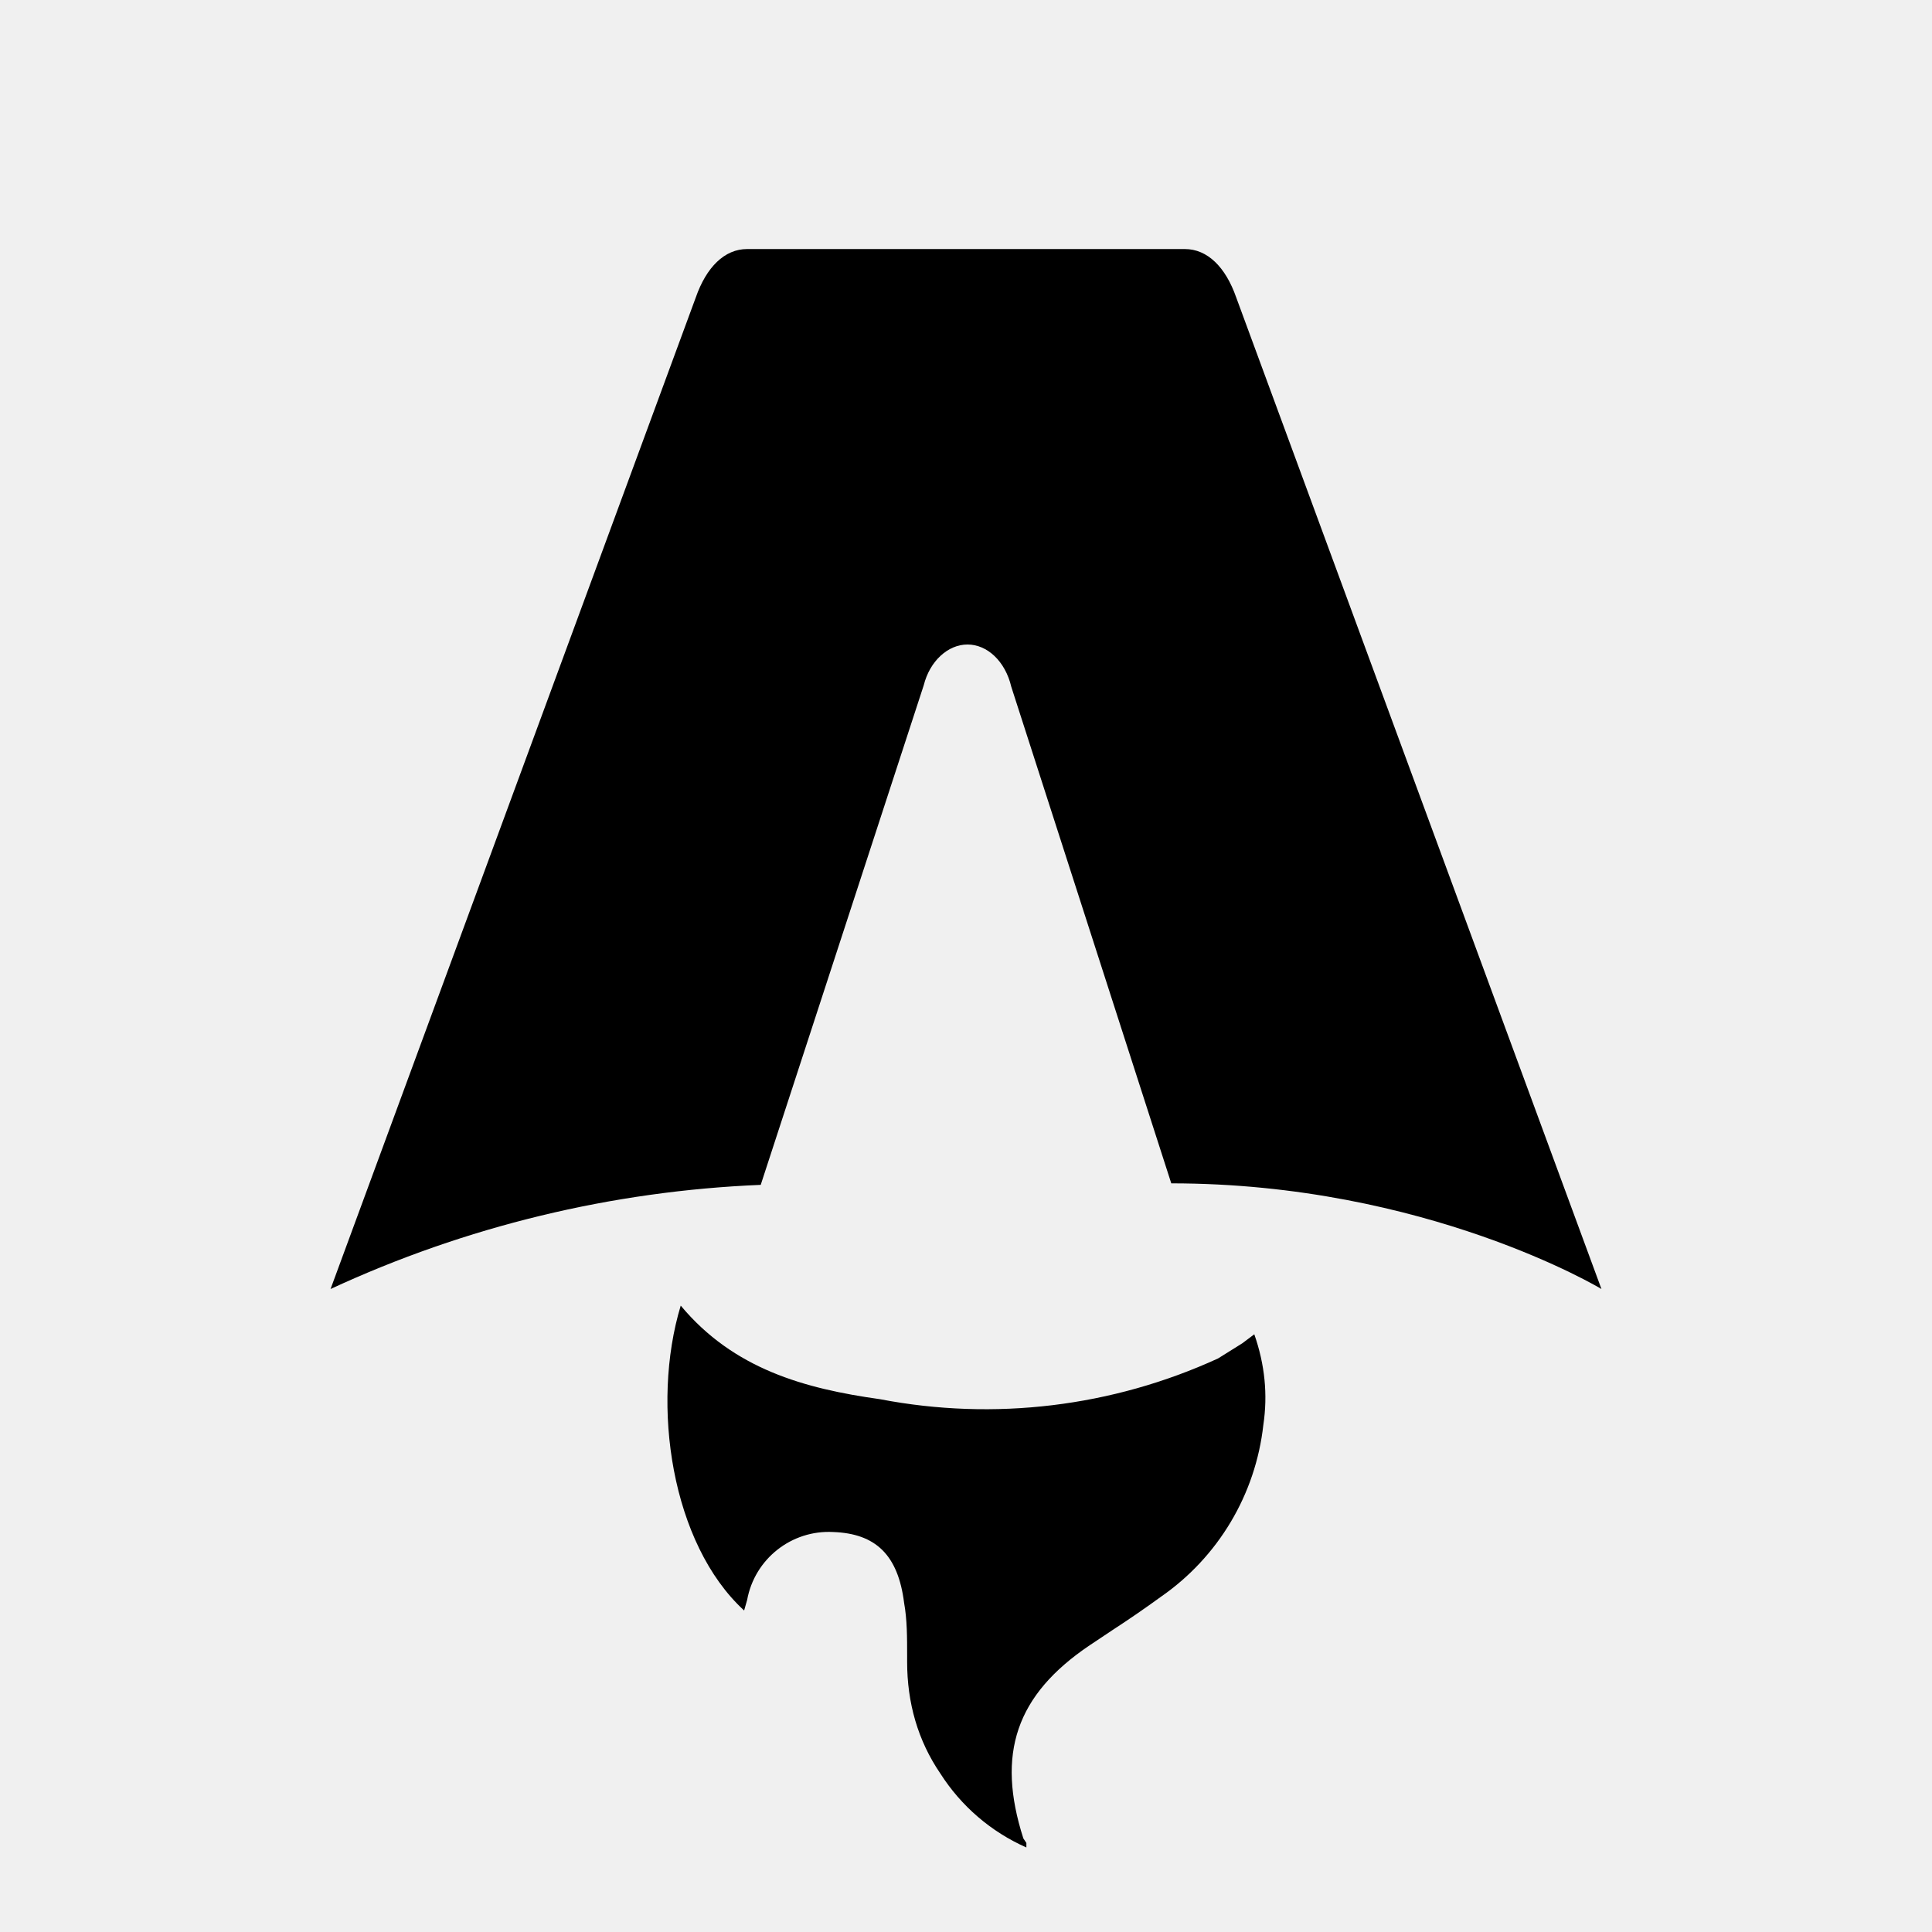
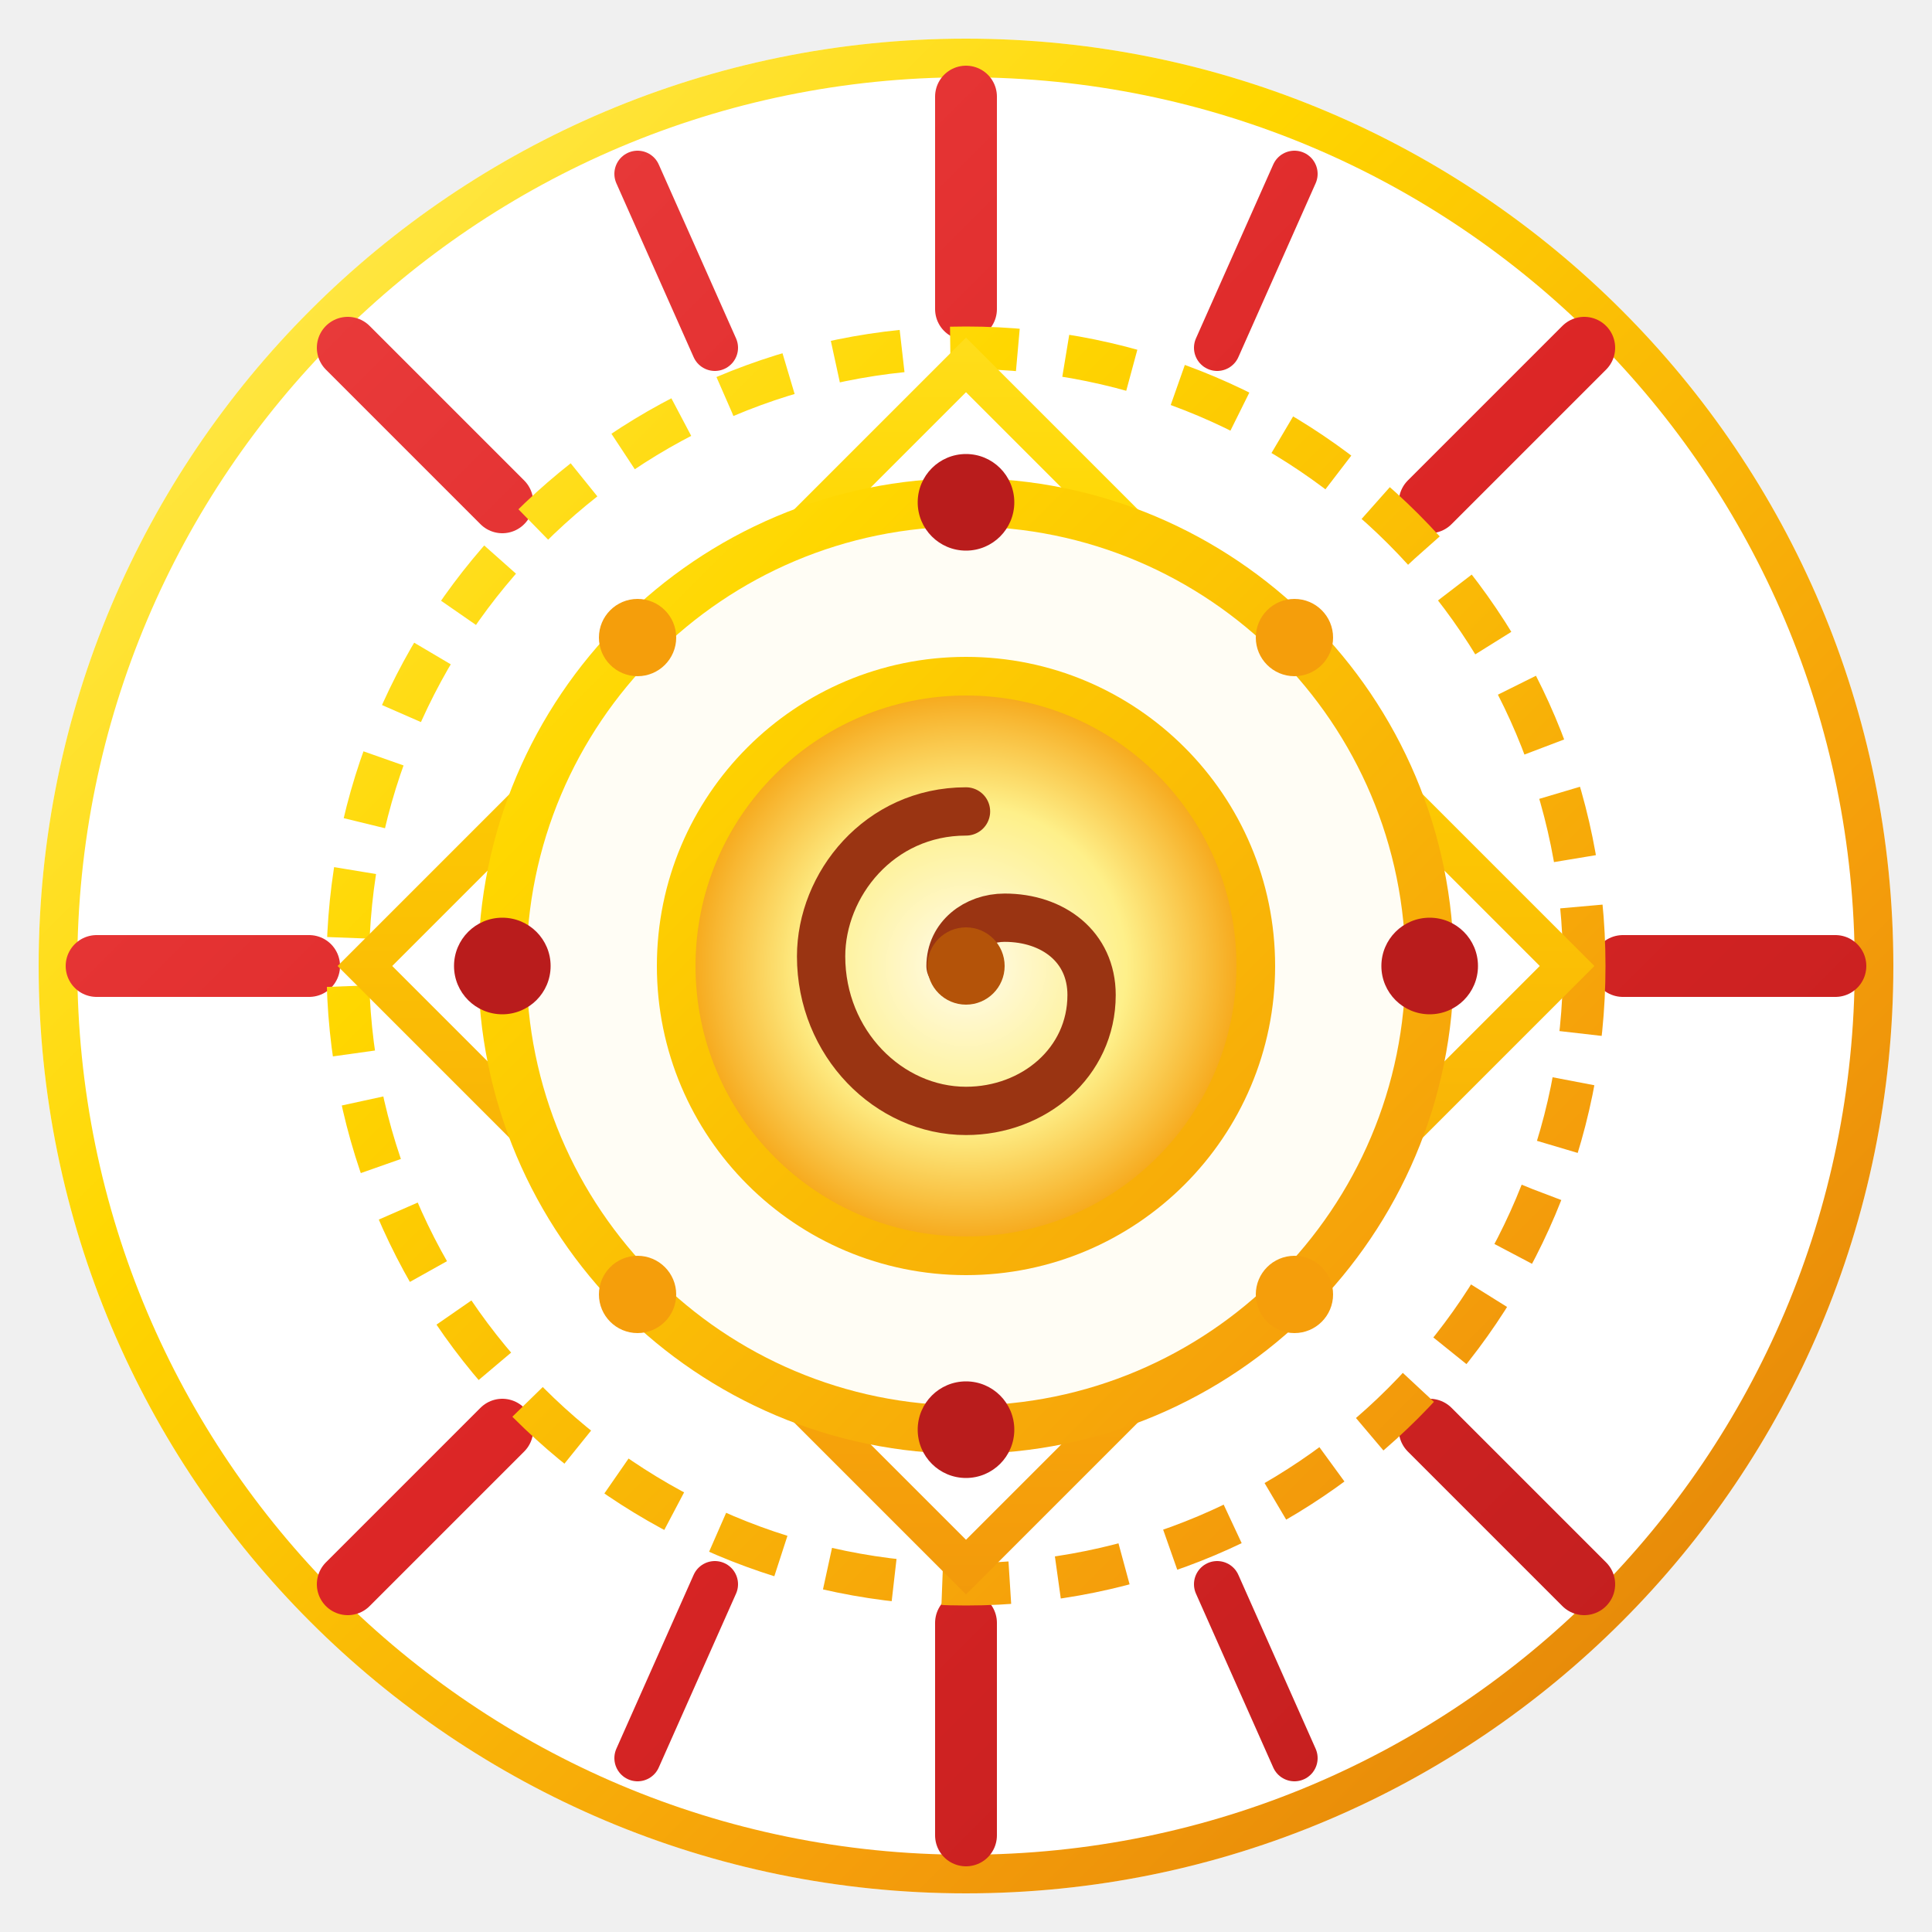
- <svg xmlns="http://www.w3.org/2000/svg" fill="none" viewBox="0 0 128 128">
-   <path d="M50.4 78.5a75.1 75.1 0 0 0-28.5 6.9l24.2-65.7c.7-2 1.9-3.2 3.4-3.2h29c1.5 0 2.7 1.2 3.4 3.2l24.2 65.7s-11.6-7-28.5-7L67 45.5c-.4-1.7-1.6-2.8-2.9-2.8-1.3 0-2.5 1.1-2.9 2.7L50.4 78.5Zm-1.1 28.2Zm-4.2-20.2c-2 6.6-.6 15.8 4.2 20.2a17.5 17.5 0 0 1 .2-.7 5.5 5.5 0 0 1 5.7-4.5c2.8.1 4.3 1.5 4.7 4.7.2 1.1.2 2.3.2 3.5v.4c0 2.7.7 5.2 2.2 7.4a13 13 0 0 0 5.7 4.9v-.3l-.2-.3c-1.8-5.6-.5-9.5 4.4-12.8l1.5-1a73 73 0 0 0 3.2-2.2 16 16 0 0 0 6.8-11.4c.3-2 .1-4-.6-6l-.8.6-1.6 1a37 37 0 0 1-22.4 2.7c-5-.7-9.7-2-13.2-6.2Z" />
-   <style>
-         path { fill: #000; }
-         @media (prefers-color-scheme: dark) {
-             path { fill: #FFF; }
-         }
-     </style>
+ <svg xmlns="http://www.w3.org/2000/svg" viewBox="0 0 100 100" fill="none">
+   <defs>
+     <linearGradient id="logoGoldGrad" x1="0" y1="0" x2="100" y2="100" gradientUnits="userSpaceOnUse">
+       <stop offset="0%" stop-color="#FFF275" />
+       <stop offset="35%" stop-color="#FFD700" />
+       <stop offset="70%" stop-color="#F59E0B" />
+       <stop offset="100%" stop-color="#D97706" />
+     </linearGradient>
+     <linearGradient id="logoCrimsonGrad" x1="0" y1="0" x2="100" y2="100" gradientUnits="userSpaceOnUse">
+       <stop offset="0%" stop-color="#EF4444" />
+       <stop offset="50%" stop-color="#DC2626" />
+       <stop offset="100%" stop-color="#B91C1C" />
+     </linearGradient>
+     <radialGradient id="logoCoreGlow" cx="50%" cy="50%" r="50%">
+       <stop offset="0%" stop-color="#FFFBEB" />
+       <stop offset="55%" stop-color="#FEF08A" />
+       <stop offset="100%" stop-color="#F59E0B" />
+     </radialGradient>
+   </defs>
+   <circle cx="50" cy="50" r="48" fill="#FFFFFF" />
+   <circle cx="50" cy="50" r="47" stroke="url(#logoGoldGrad)" stroke-width="2" />
+   <g stroke="url(#logoCrimsonGrad)" stroke-width="3.2" stroke-linecap="round">
+     <line x1="50" y1="5" x2="50" y2="16" />
+     <line x1="50" y1="84" x2="50" y2="95" />
+     <line x1="5" y1="50" x2="16" y2="50" />
+     <line x1="84" y1="50" x2="95" y2="50" />
+     <line x1="18" y1="18" x2="26" y2="26" />
+     <line x1="74" y1="74" x2="82" y2="82" />
+     <line x1="82" y1="18" x2="74" y2="26" />
+     <line x1="26" y1="74" x2="18" y2="82" />
+     <line x1="33" y1="9" x2="37" y2="18" stroke-width="2.4" />
+     <line x1="67" y1="9" x2="63" y2="18" stroke-width="2.4" />
+     <line x1="33" y1="91" x2="37" y2="82" stroke-width="2.4" />
+     <line x1="67" y1="91" x2="63" y2="82" stroke-width="2.4" />
+   </g>
+   <circle cx="50" cy="50" r="32" stroke="url(#logoGoldGrad)" stroke-width="2.2" stroke-dasharray="3.5 2.5" />
+   <rect x="28" y="28" width="44" height="44" transform="rotate(45 50 50)" stroke="url(#logoGoldGrad)" stroke-width="2" fill="none" />
+   <circle cx="50" cy="50" r="24" stroke="url(#logoGoldGrad)" stroke-width="2.5" fill="#FFFDF5" />
+   <circle cx="50" cy="26" r="2.5" fill="#B91C1C" />
+   <circle cx="50" cy="74" r="2.5" fill="#B91C1C" />
+   <circle cx="26" cy="50" r="2.5" fill="#B91C1C" />
+   <circle cx="74" cy="50" r="2.5" fill="#B91C1C" />
+   <circle cx="33" cy="33" r="2" fill="#F59E0B" />
+   <circle cx="67" cy="67" r="2" fill="#F59E0B" />
+   <circle cx="67" cy="33" r="2" fill="#F59E0B" />
+   <circle cx="33" cy="67" r="2" fill="#F59E0B" />
+   <circle cx="50" cy="50" r="15" fill="url(#logoCoreGlow)" stroke="url(#logoGoldGrad)" stroke-width="2" />
+   <path d="M50 42 C45.5 42 42.5 45.8 42.5 49.5 C42.5 54 46 57.5 50 57.5 C53.5 57.5 56.5 55 56.5 51.5 C56.5 49 54.5 47.5 52 47.5 C50.5 47.5 49.2 48.5 49.2 50" stroke="#9A3412" stroke-width="2.5" stroke-linecap="round" fill="none" />
+   <circle cx="50" cy="50" r="2" fill="#B45309" />
</svg>
